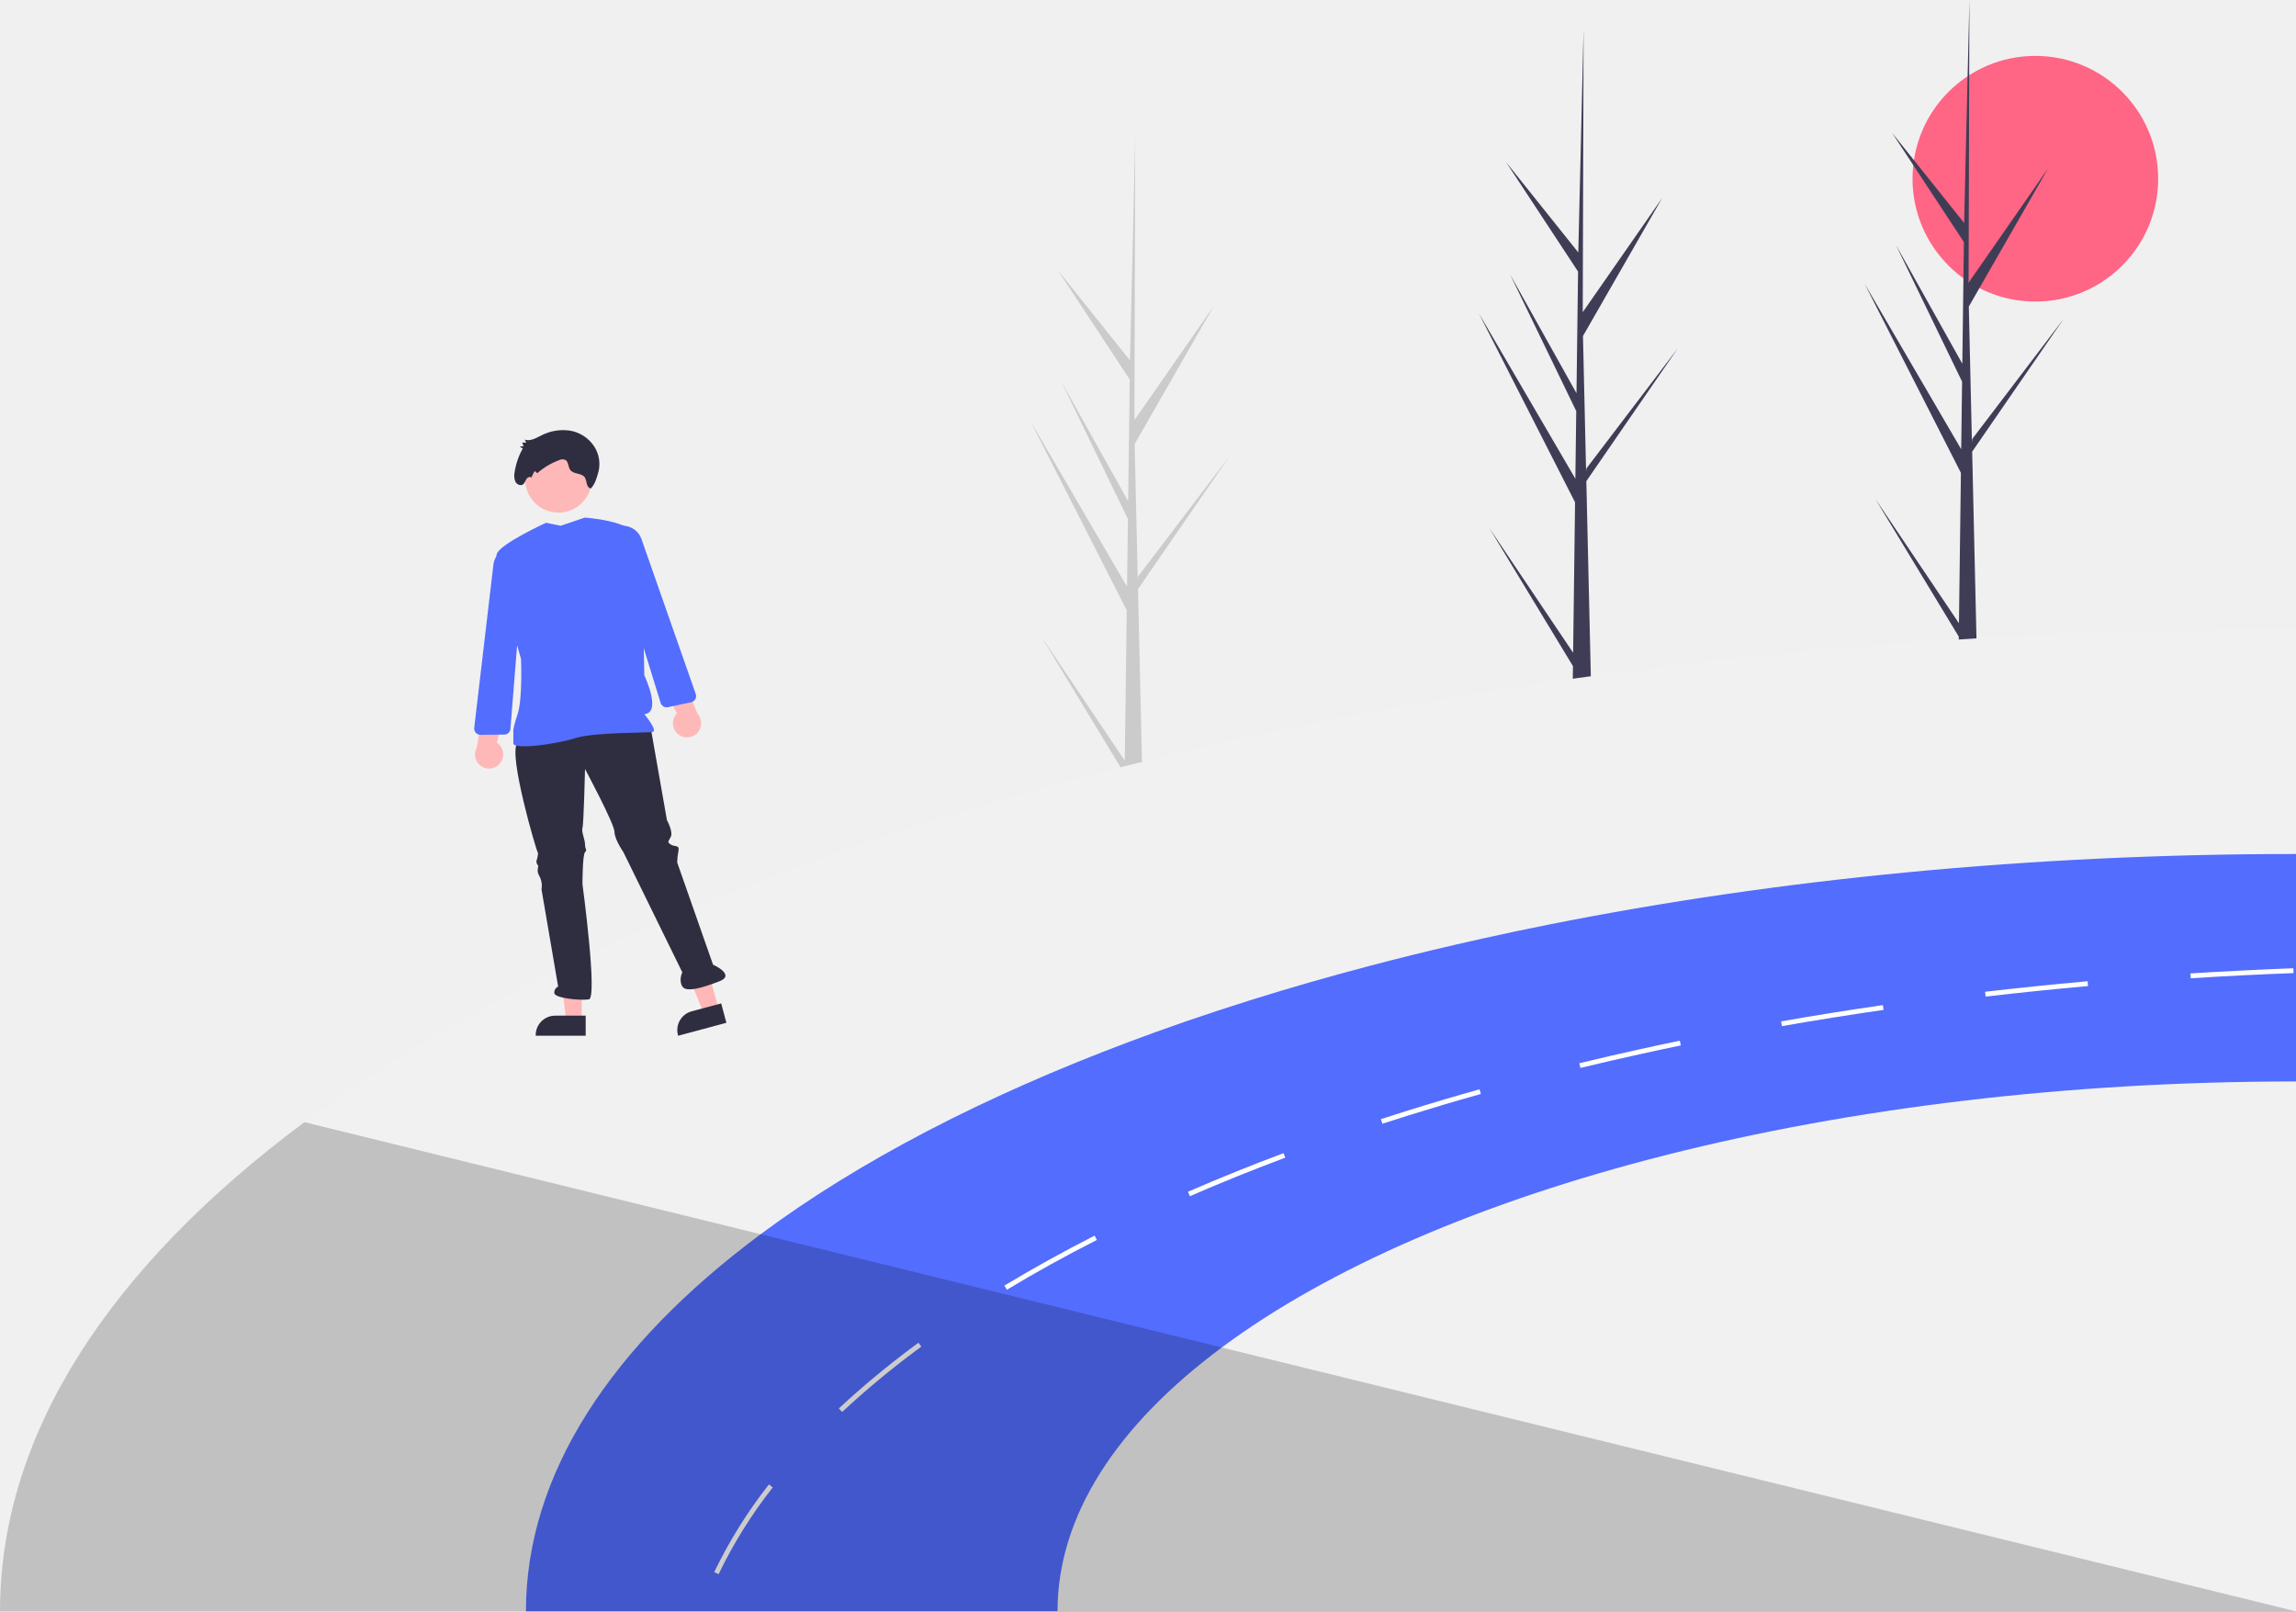
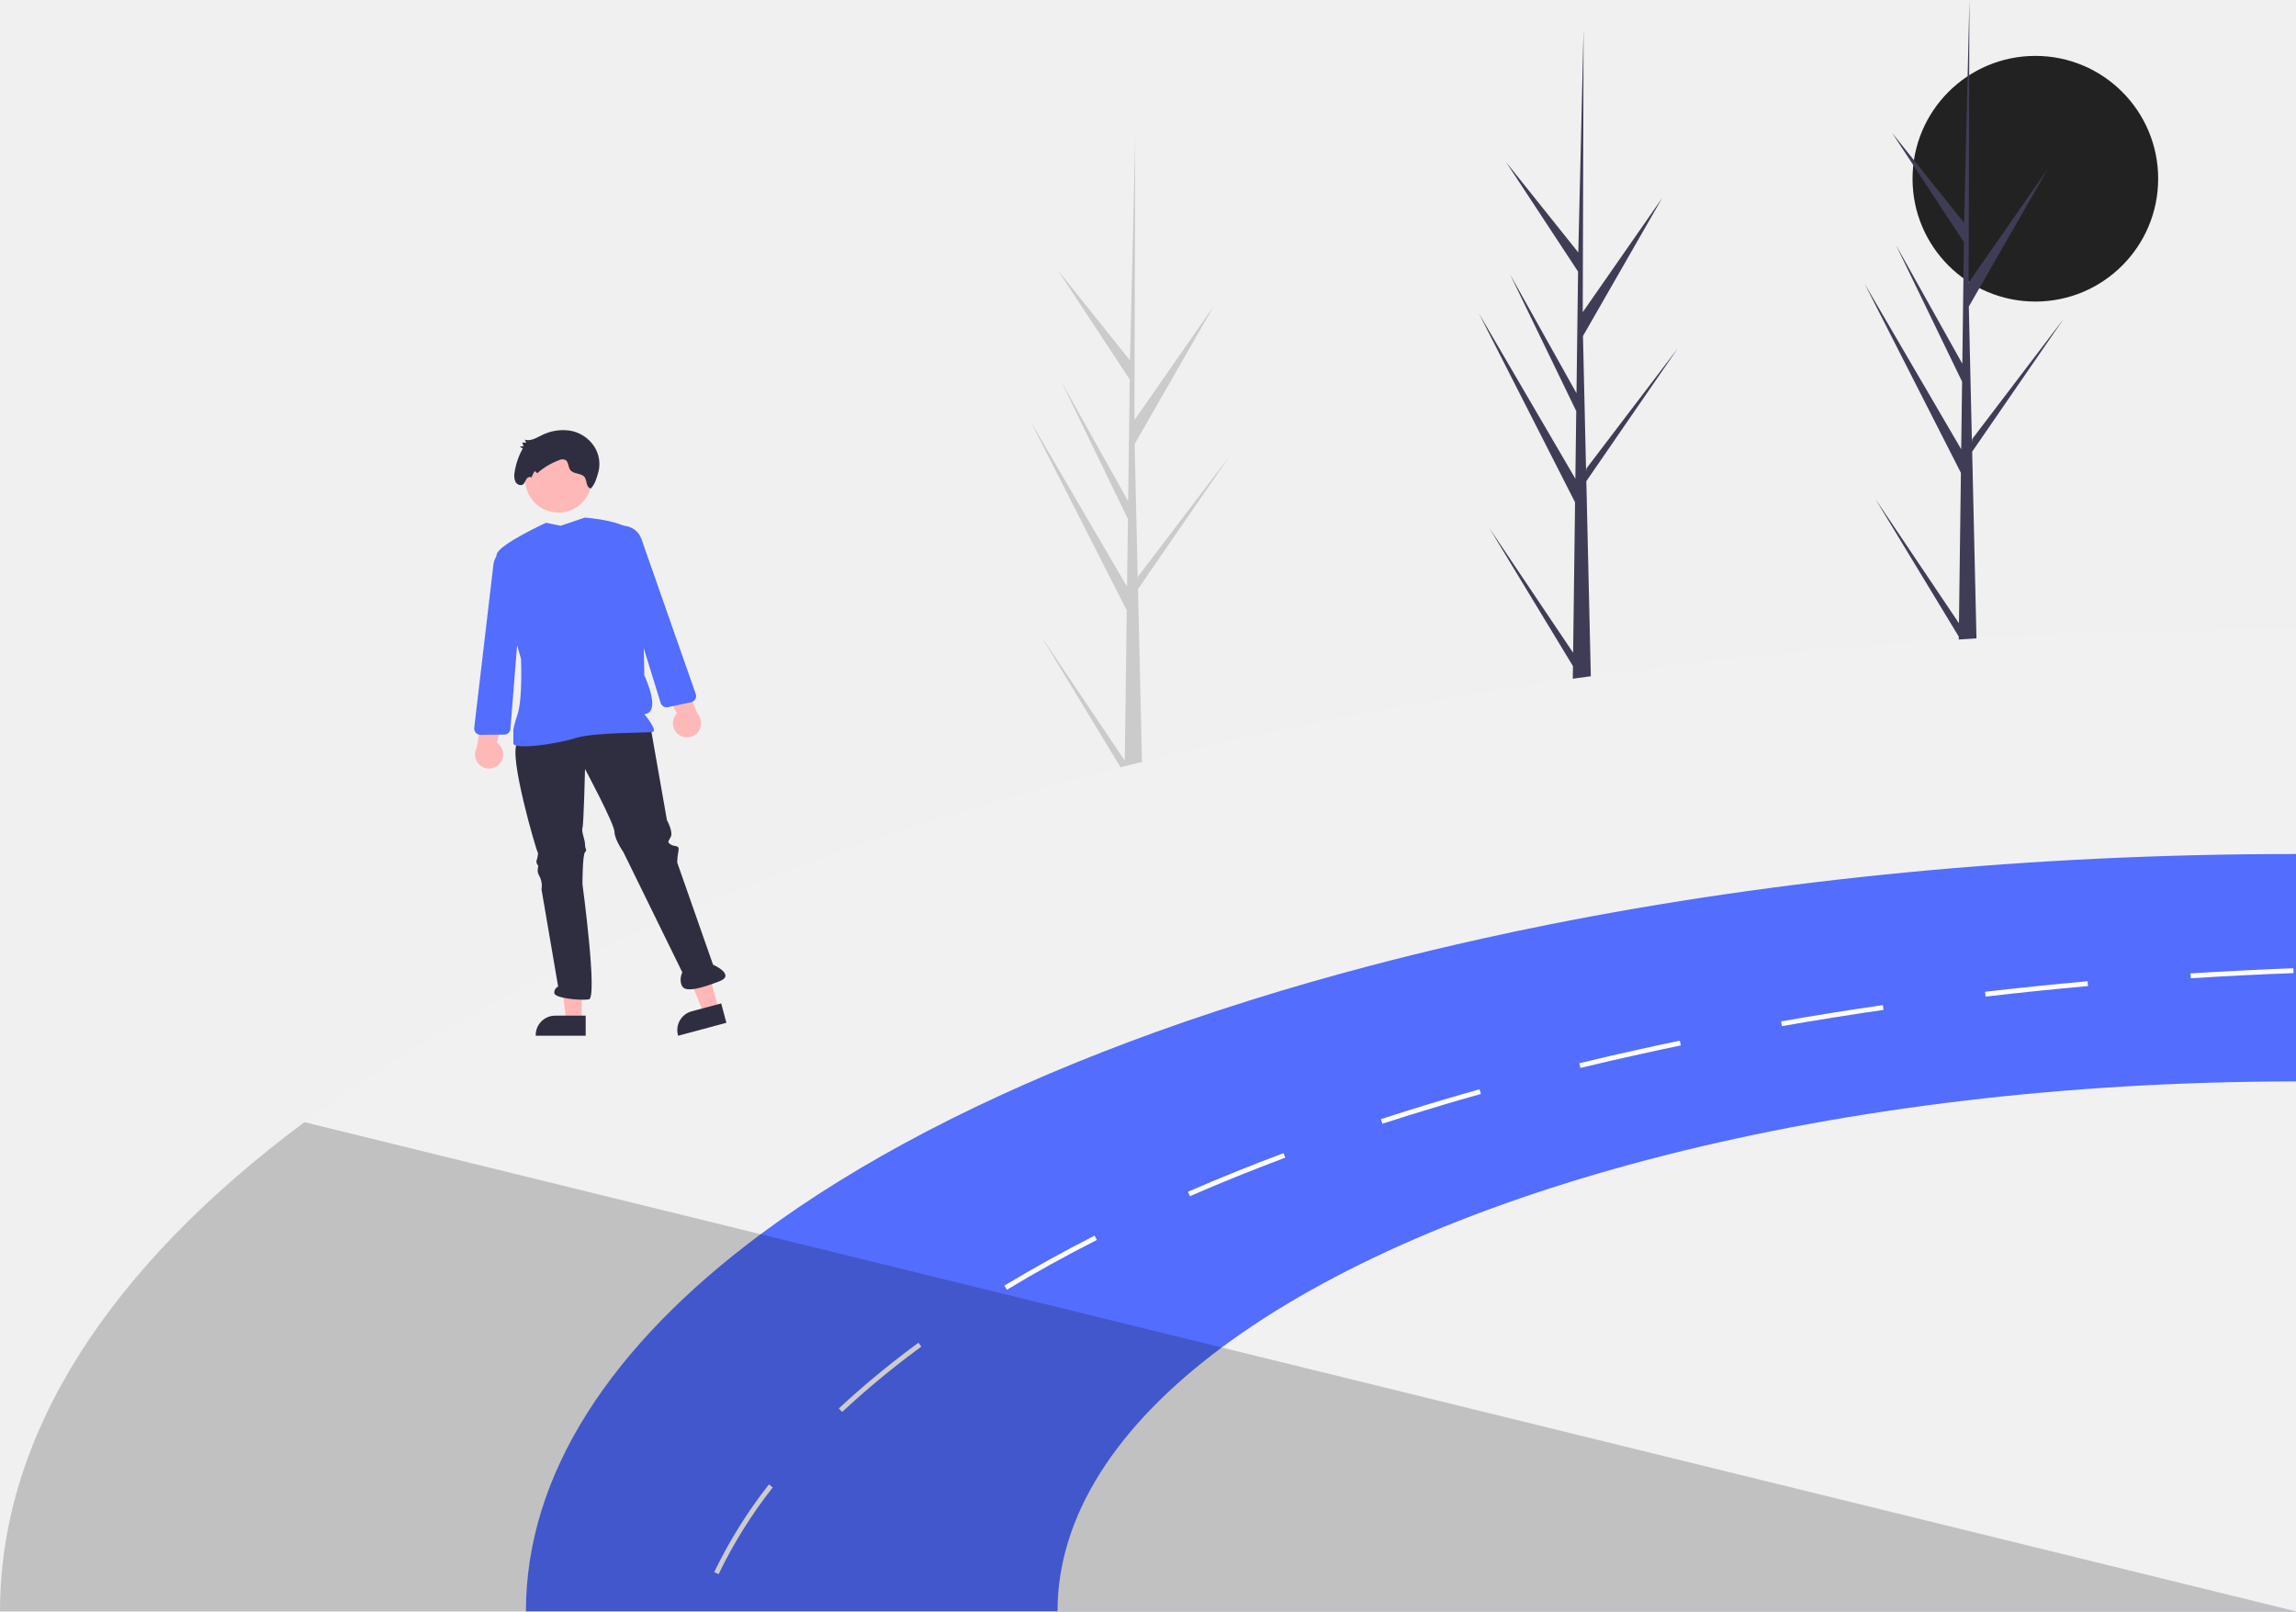
<svg xmlns="http://www.w3.org/2000/svg" id="ac509896-9cad-4c3c-91d3-d49a439698b6" data-name="Layer 1" width="888" height="623.128" viewBox="0 0 888 623.128">
-   <circle cx="787.191" cy="69.115" r="47.5" fill="#ff6584" />
+   <circle cx="787.191" cy="69.115" r="47.5" fill="#222" />
  <path d="M765.174,332.688l-37.216-73.073,37.329,63.948.339-26.155L740.052,244.586l25.669,45.907.609-47.038-27.803-42.275L766.421,236.058l2.032-85.865.01-.357.001.363-.32,108.947,30.694-44.103L768.231,268.384l1.212,52.587.126-1.39,35.394-46.526-35.436,51.449.154,6.577.059.104-.044.537,1.605,69.602q-3.475.145-7.018.118l.068-5.415L732.058,342.73l32.358,48.12Z" transform="translate(-156 -138.4358)" fill="#3f3d56" />
  <path d="M591.779,374.439l-37.216-73.073,37.329,63.948.339-26.155-25.574-52.823,25.669,45.907.609-47.038-27.803-42.275,27.895,34.878,2.032-85.865.01-.357.001.363-.32,108.947L625.443,256.794l-30.607,53.341,1.212,52.587.126-1.39,35.394-46.526-35.436,51.449.154,6.577.059.104-.044.537,1.605,69.602q-3.475.145-7.018.118l.068-5.415-32.292-53.296,32.358,48.12Z" transform="translate(-156 -138.4358)" fill="#cbcbcb" />
  <path d="M914.401,321.288l-37.216-73.073L914.514,312.163l.339-26.155-25.575-52.823,25.669,45.907.609-47.038L887.753,189.779l27.895,34.878,2.032-85.865.01-.357.001.363-.32,108.947,30.694-44.103L917.457,256.983l1.212,52.587.126-1.39L954.189,261.654l-35.436,51.449.154,6.577.059.104-.044.537,1.605,69.602q-3.475.145-7.018.118l.068-5.415-32.292-53.297,32.358,48.12Z" transform="translate(-156 -138.4358)" fill="#3f3d56" />
  <path d="M273.742,572.389a597.577,597.577,0,0,1,68.046-43.389c66.099-36.474,147.386-67.662,239.797-91.822q9.526-2.498,19.21-4.884,20.567-5.09,41.817-9.694,5.249-1.132,10.527-2.255,29.573-6.218,60.326-11.481c.412-.075.823-.14,1.244-.206q7.219-1.249,14.504-2.414c97.034-15.767,202.191-24.441,312.054-24.572.908-.009,1.825-.009,2.732-.009v379.903H156C156,692.686,198.837,628.093,273.742,572.389Z" transform="translate(-156 -138.4358)" fill="#f1f1f1" />
  <path d="M450.182,615.723c37.841-28.137,86.292-53.336,143.025-74.586q9.446-3.551,19.201-6.934c.908-.318,1.825-.636,2.742-.954q12.422-4.267,25.321-8.309,21.798-6.812,44.83-12.876,16.487-4.356,33.555-8.3,5.483-1.282,11.013-2.489,12.571-2.798,25.442-5.352C843.035,478.443,940.855,468.683,1044,468.683V761.564H359.407C359.407,708.462,392.438,658.663,450.182,615.723Z" transform="translate(-156 -138.4358)" fill="#536dfe" />
  <path d="M432.234,746.368l1.694.805a183.172,183.172,0,0,1,20.941-33.546l-1.478-1.151A185.611,185.611,0,0,0,432.234,746.368Zm48.199-63.274,1.282,1.366a335.313,335.313,0,0,1,28.914-24.011c.561-.421,1.132-.842,1.703-1.263l-1.114-1.506c-.571.421-1.142.842-1.712,1.273A338.727,338.727,0,0,0,480.434,683.095ZM544.465,635.588l.964,1.6c10.911-6.587,22.616-13.063,34.781-19.248l-.852-1.675C567.156,622.479,555.413,628.982,544.465,635.588Zm70.993-36.287.739,1.712c11.818-5.137,24.235-10.153,36.886-14.897l-.655-1.75C639.74,589.12,627.304,594.145,615.458,599.301Zm74.614-28.081.571,1.778c3.312-1.076,6.634-2.133,9.993-3.191,9.151-2.854,18.602-5.661,28.1-8.319l-.505-1.806c-9.516,2.667-18.986,5.474-28.156,8.347Q695.041,569.606,690.073,571.22Zm88.454-24.385c-3.921.898-7.869,1.834-11.725,2.77l.44,1.815c3.855-.926,7.795-1.862,11.715-2.77,3.715-.861,7.411-1.703,10.995-2.48,5.343-1.188,10.77-2.358,16.122-3.462l-.374-1.834c-5.371,1.113-10.798,2.274-16.151,3.462-3.584.786-7.299,1.628-11.023,2.498Zm66.324-13.427.328,1.843c12.885-2.255,26.116-4.37,39.31-6.279l-.271-1.853C871.004,529.037,857.763,531.152,844.85,533.407Zm78.9-11.444.215,1.862c13.044-1.516,26.369-2.882,39.609-4.07l-.168-1.862C950.156,519.081,936.813,520.447,923.75,521.963Zm79.415-7.093.112,1.871c13.138-.833,26.518-1.506,39.768-2.002l-.066-1.871C1029.702,513.373,1016.312,514.047,1003.165,514.87Z" transform="translate(-156 -138.4358)" fill="#fff" />
  <path d="M628.521,659.524C711.201,598.037,866.306,556.641,1044,556.641V761.564H565.004C565.004,724.416,588.116,689.57,628.521,659.524Z" transform="translate(-156 -138.4358)" fill="#f1f1f1" />
  <path d="M273.742,572.389l176.44,43.333,178.339,43.801L1044,761.564H156C156,692.686,198.837,628.093,273.742,572.389Z" transform="translate(-156 -138.4358)" opacity="0.2" style="isolation:isolate" />
  <polygon points="224.992 394.724 218.997 394.723 216.144 371.598 224.993 371.598 224.992 394.724" fill="#ffb7b7" />
  <path d="M382.521,538.971l-19.332-.001v-.245a7.525,7.525,0,0,1,7.525-7.525h0l11.808 0Z" transform="translate(-156 -138.4358)" fill="#2f2e41" />
  <polygon points="277.959 390.307 272.168 391.862 263.417 370.266 271.964 367.972 277.959 390.307" fill="#ffb7b7" />
  <path d="M436.942,533.96l-18.671,5.012-.063-.236a7.525,7.525,0,0,1,5.316-9.218l0-0,11.404-3.061Z" transform="translate(-156 -138.4358)" fill="#2f2e41" />
  <path d="M356.026,425.91c-3.465,4.455,7.426,41.584,7.921,42.079s-.495,3.465-.495,3.465a2.444,2.444,0,0,0,.495,1.485c.495.495,0,.99,0,1.98s0,.99.99,2.97a7.877,7.877,0,0,1,.495,4.455l6.436,37.623a2.47,2.47,0,0,0-1.485,2.475c0,1.98,9.901,2.97,13.366,2.475s-2.475-44.554-2.475-44.554,0-11.386.99-12.376,0-.99,0-2.97-1.485-4.95-.99-6.436.99-22.772.99-22.772,11.386,21.287,11.386,24.257,3.465,7.921,3.465,7.921l22.772,46.455s-1.485,2.97,0,5.445,7.921.495,14.356-1.98-2.475-6.436-2.475-6.436l-13.861-39.524a25.265,25.265,0,0,1,.495-4.455c.495-2.475-1.485-1.485-2.97-2.475s-.99-.99,0-2.97-1.485-6.436-1.485-6.436l-6.436-36.633S359.491,421.455,356.026,425.91Z" transform="translate(-156 -138.4358)" fill="#2f2e41" />
  <circle cx="215.976" cy="185.368" r="12.871" fill="#ffb8b8" />
  <path d="M367.189,340.598s-17.559,8.046-19.044,12.006,9.366,40.633,9.366,40.633.658,15.42-1.322,21.36-1.649,6.857-1.649,6.857v4.455c0,2.475,15.841.495,23.762-1.98s28.218-1.98,30.198-2.475-3.311-6.857-3.311-6.857c6.931-.495,0-15,0-15s-.709-46.954-2.689-53.389-20.311-7.611-20.311-7.611l-9.332,3.155Z" transform="translate(-156 -138.4358)" fill="#536dfe" />
  <path d="M387.568,320.416a12.535,12.535,0,0,0-1.753-9.334,13.944,13.944,0,0,0-9.432-6.127,18.356,18.356,0,0,0-11.032,1.868c-2.054,1.008-4.277,2.36-6.427,1.621l.632,1.134-1.6.019.584,1.326-1.527.218,1.181.709a27.096,27.096,0,0,0-3.143,9.07,6.239,6.239,0,0,0,.282,3.783c.578,1.13,2.07,1.79,3.024,1.011.599-.489.803-1.347,1.223-2.018s1.386-1.139,1.886-.535l1.291-2.581,1.034.842a26.885,26.885,0,0,1,8.473-5.046,2.805,2.805,0,0,1,2.46-.067c1.154.739.987,2.631,1.786,3.792,1.3,1.889,4.5,1.105,5.73,3.046a8.569,8.569,0,0,1,.725,2.436c.22.824.75,1.691,1.545,1.744C386.189,325.598,386.829,323.2,387.568,320.416Z" transform="translate(-156 -138.4358)" fill="#2f2e41" />
  <path d="M418.635,422.628a5.43,5.43,0,0,1-.848-8.283L409.132,397.098l9.958,1.179,6.693,16.197a5.459,5.459,0,0,1-7.147,8.154Z" transform="translate(-156 -138.4358)" fill="#ffb8b8" />
  <path d="M411.505,410.249l-10.09-32.663-11.516-24.971a7.662,7.662,0,0,1,5.492-10.729h0a7.703,7.703,0,0,1,8.696,4.987l21.001,59.943a2.43,2.43,0,0,1-1.786,3.18l-8.967,1.912a2.484,2.484,0,0,1-.517.055A2.416,2.416,0,0,1,411.505,410.249Z" transform="translate(-156 -138.4358)" fill="#536dfe" />
  <path d="M349.158,433.907a5.43,5.43,0,0,0-.98-8.269l4.684-18.719-9.461,3.323-2.998,17.267a5.459,5.459,0,0,0,8.754,6.398Z" transform="translate(-156 -138.4358)" fill="#ffb8b8" />
  <path d="M351.534,422.448a2.484,2.484,0,0,1-.517.059l-9.168.09a2.43,2.43,0,0,1-2.437-2.714l7.419-63.08a7.703,7.703,0,0,1,7.399-6.764h0a7.662,7.662,0,0,1,7.7,9.272l-5.791,26.882-2.722,34.077A2.416,2.416,0,0,1,351.534,422.448Z" transform="translate(-156 -138.4358)" fill="#536dfe" />
</svg>
